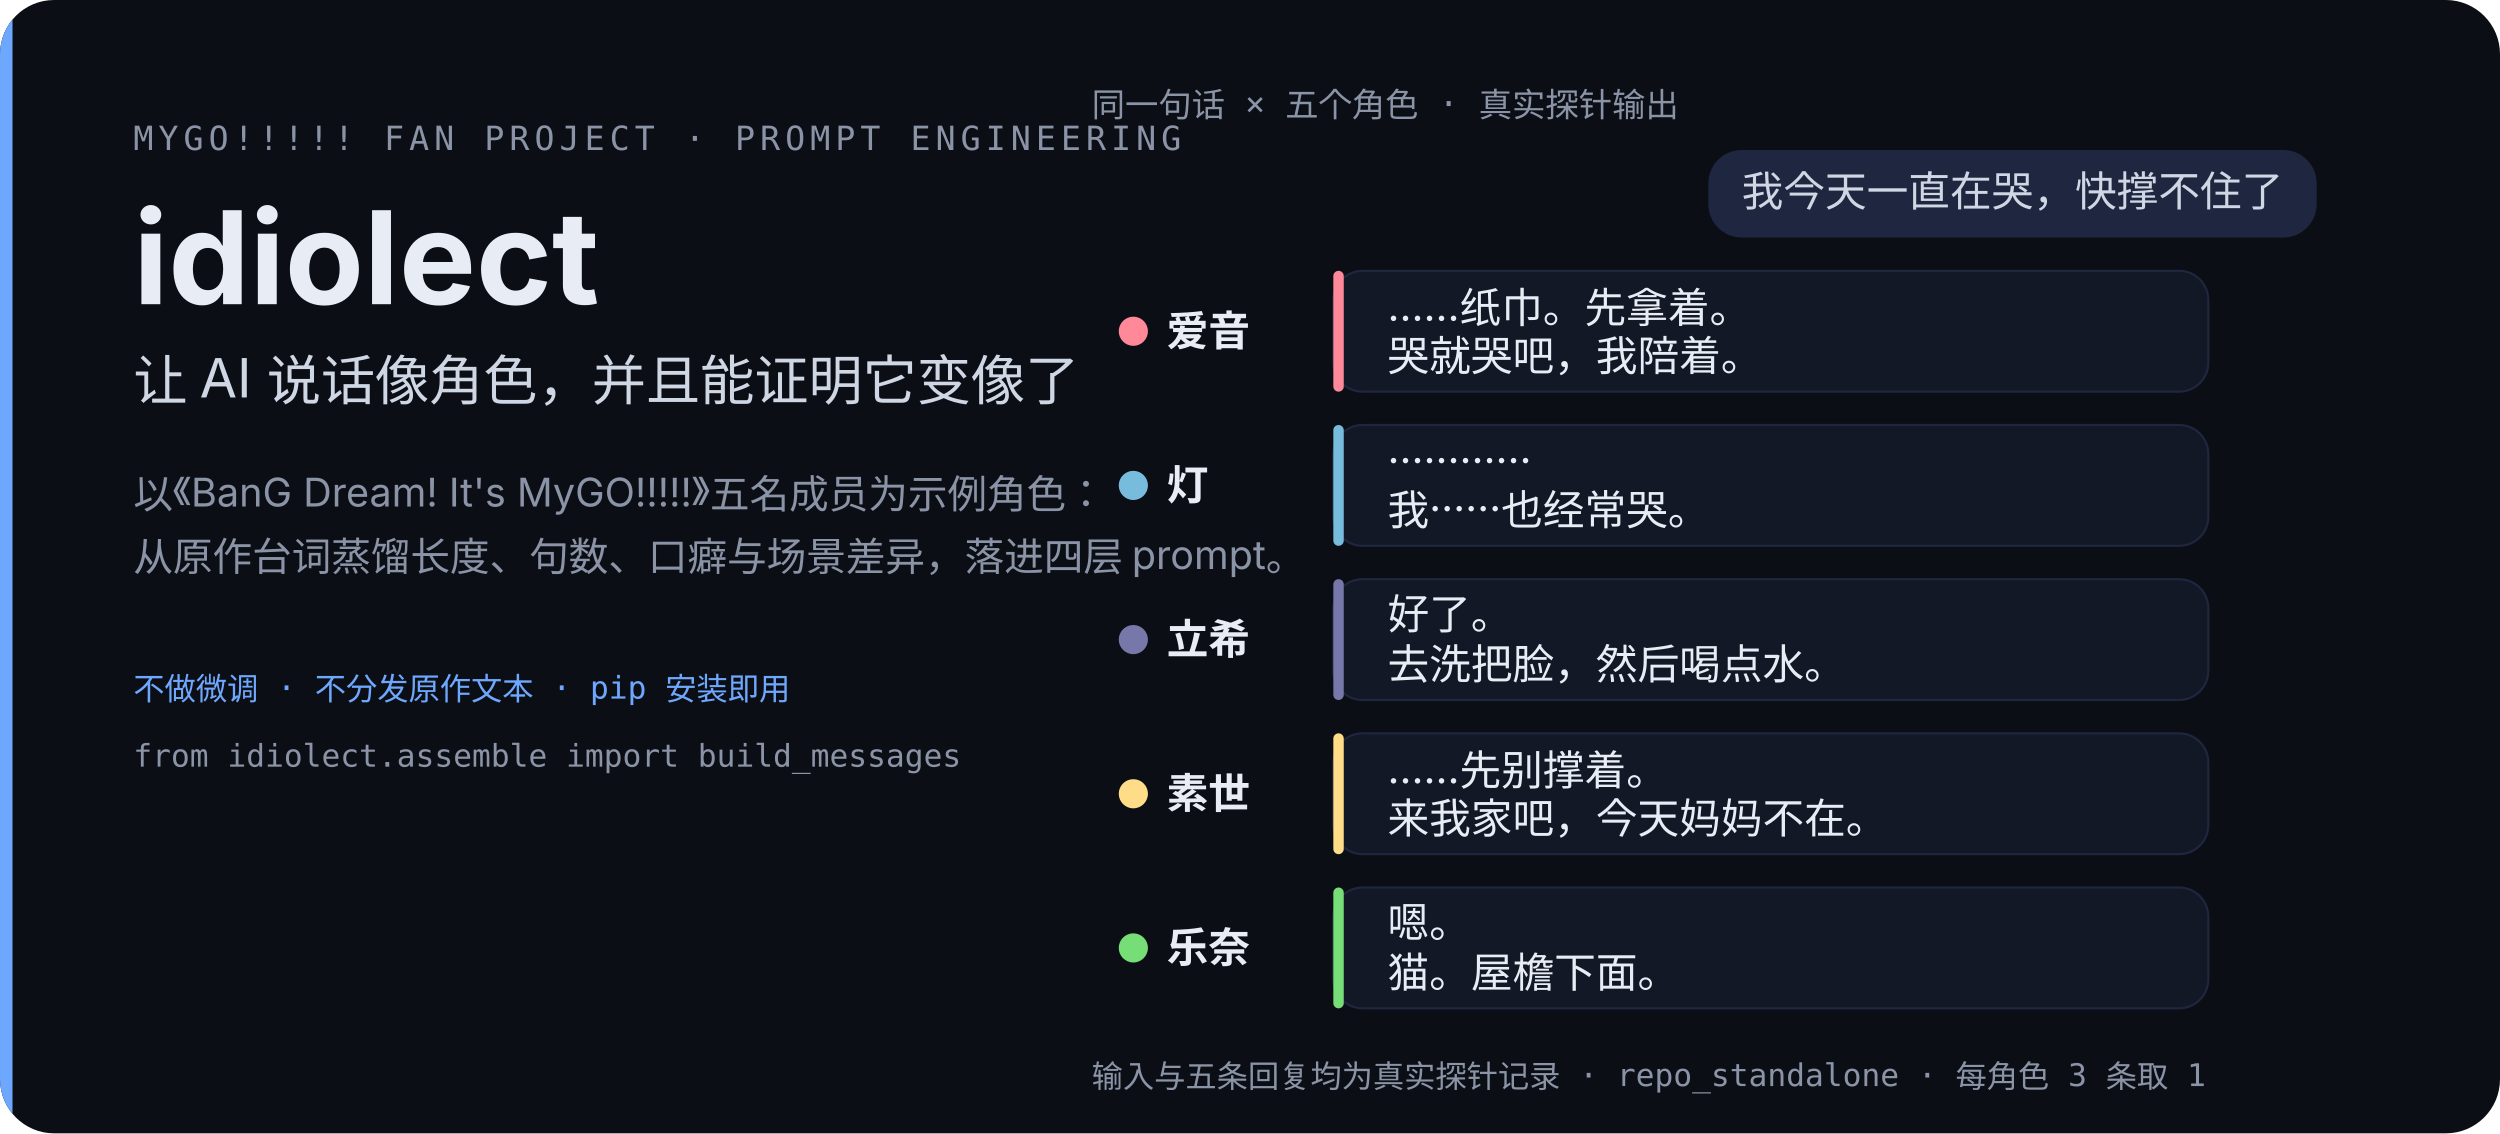
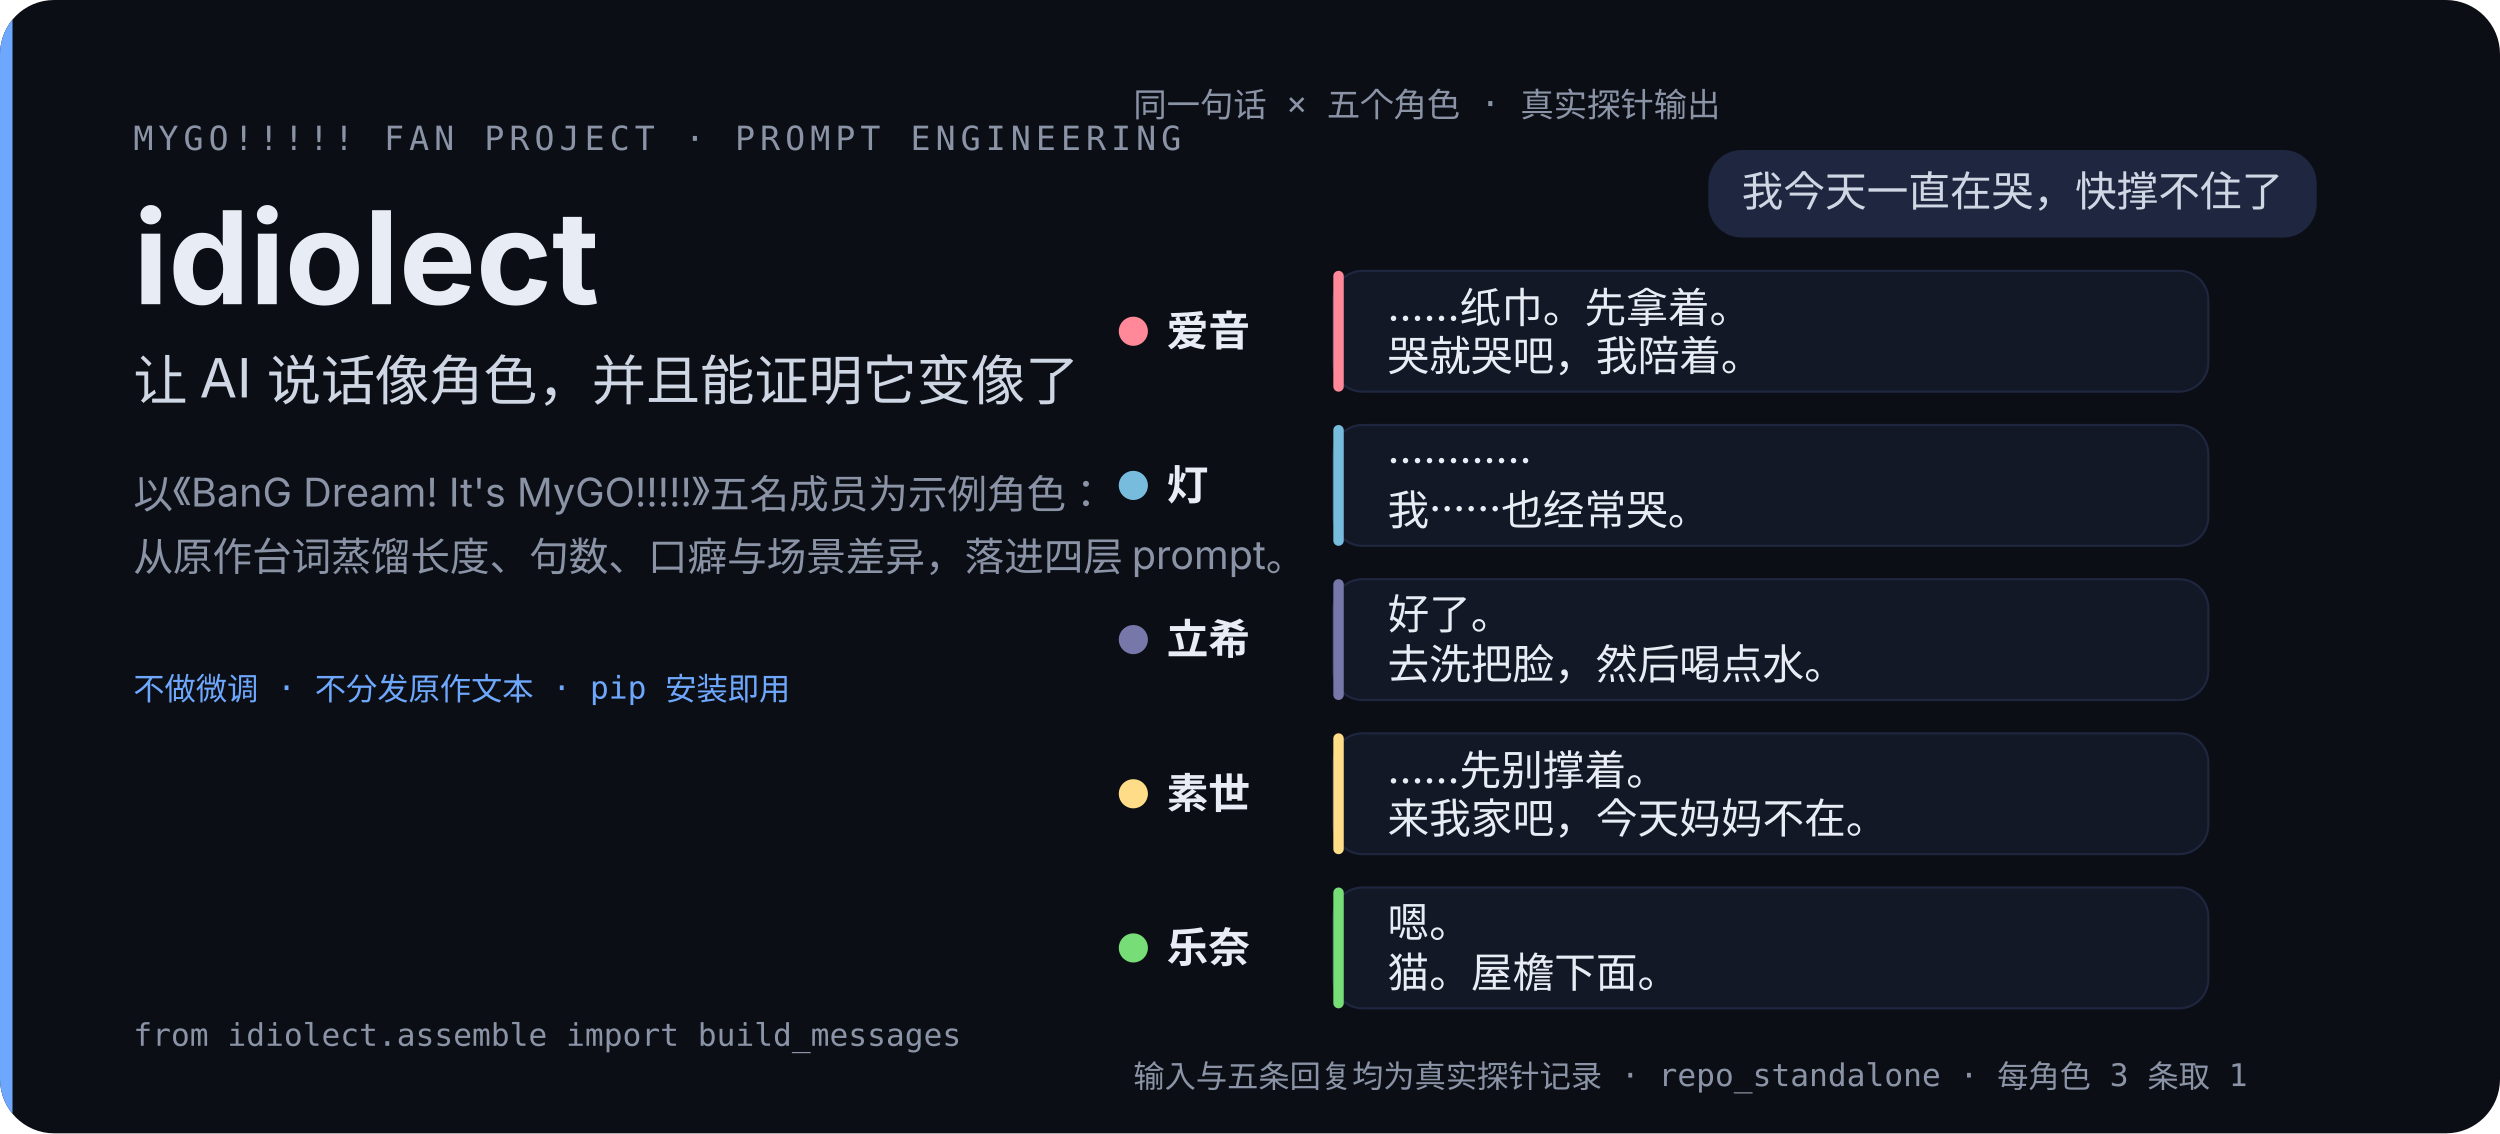
<svg xmlns="http://www.w3.org/2000/svg" width="1200" height="544" viewBox="0 0 1200 544" role="img" aria-labelledby="heroTitle heroDesc">
  <defs>
    <clipPath id="bgClip">
      <rect width="1200" height="544" rx="26" />
    </clipPath>
  </defs>
  <g clip-path="url(#bgClip)">
    <rect width="1200" height="544" fill="#0b0e14" />
    <rect x="0" y="0" width="6" height="544" fill="#6ea8fe" />
  </g>
  <g id="title-block" transform="translate(64 0)">
    <text x="0" y="72" font-family="ui-monospace, SFMono-Regular, Menlo, Consolas, monospace" font-size="16" letter-spacing="2.4" fill="#8b94a7">MYGO!!!!! FAN PROJECT · PROMPT ENGINEERING</text>
    <text x="0" y="146" font-family="-apple-system, BlinkMacSystemFont, 'Segoe UI', 'PingFang SC', 'Microsoft YaHei', sans-serif" font-size="62" font-weight="700" fill="#e8ecf4">idiolect</text>
    <text x="0" y="192" font-family="-apple-system, BlinkMacSystemFont, 'Segoe UI', 'PingFang SC', 'Microsoft YaHei', sans-serif" font-size="26" fill="#cfd6e4">让 AI 说话像角色，并且能证明它变像了</text>
    <text x="0" y="244" font-family="-apple-system, BlinkMacSystemFont, 'Segoe UI', 'PingFang SC', 'Microsoft YaHei', sans-serif" font-size="19" fill="#8b94a7">以《BanG Dream! It's MyGO!!!!!》五名成员为示例角色：</text>
    <text x="0" y="274" font-family="-apple-system, BlinkMacSystemFont, 'Segoe UI', 'PingFang SC', 'Microsoft YaHei', sans-serif" font-size="19" fill="#8b94a7">从原作台词蒸馏长度、句数、口癖与场景差异，落进四层 prompt。</text>
    <text x="0" y="336" font-family="ui-monospace, SFMono-Regular, Menlo, Consolas, monospace" font-size="15" fill="#6ea8fe">不做微调 · 不分发原作文本 · pip 安装即用</text>
-     <text x="0" y="368" font-family="ui-monospace, SFMono-Regular, Menlo, Consolas, monospace" font-size="15" fill="#8b94a7">from idiolect.assemble import build_messages</text>
+     <text x="0" y="502" font-family="ui-monospace, SFMono-Regular, Menlo, Consolas, monospace" font-size="15" fill="#8b94a7">from idiolect.assemble import build_messages</text>
  </g>
  <g id="dialog-proof">
-     <text x="524" y="56" font-family="ui-monospace, SFMono-Regular, Menlo, Consolas, monospace" font-size="16" fill="#8b94a7">同一句话 × 五个角色 · 真实探针输出</text>
+     <text x="544" y="56" font-family="ui-monospace, SFMono-Regular, Menlo, Consolas, monospace" font-size="16" fill="#8b94a7">同一句话 × 五个角色 · 真实探针输出</text>
    <rect x="820" y="72" width="292" height="42" rx="16" fill="#1f2740" />
    <text x="966" y="99" text-anchor="middle" font-family="-apple-system, BlinkMacSystemFont, 'Segoe UI', 'PingFang SC', 'Microsoft YaHei', sans-serif" font-size="20" fill="#cfd6e4">我今天一直在哭，快撑不住了</text>
    <g transform="translate(0 130)">
      <circle cx="544" cy="29" r="7" fill="#ff8899" />
      <text x="560" y="36" font-family="-apple-system, BlinkMacSystemFont, 'Segoe UI', 'PingFang SC', 'Microsoft YaHei', sans-serif" font-size="20" font-weight="700" fill="#e8ecf4">爱音</text>
      <rect x="640" y="0" width="420" height="58" rx="14" fill="#131826" stroke="#1f2740" />
      <rect x="640" y="0" width="5" height="58" rx="2.5" fill="#ff8899" />
      <text x="666" y="24" font-family="-apple-system, BlinkMacSystemFont, 'Segoe UI', 'PingFang SC', 'Microsoft YaHei', sans-serif" font-size="20" fill="#e8ecf4">……纸巾。先拿着。</text>
      <text x="666" y="48" font-family="-apple-system, BlinkMacSystemFont, 'Segoe UI', 'PingFang SC', 'Microsoft YaHei', sans-serif" font-size="20" fill="#e8ecf4">哭就哭吧，我陪着。</text>
    </g>
    <g transform="translate(0 204)">
      <circle cx="544" cy="29" r="7" fill="#77bbdd" />
      <text x="560" y="36" font-family="-apple-system, BlinkMacSystemFont, 'Segoe UI', 'PingFang SC', 'Microsoft YaHei', sans-serif" font-size="20" font-weight="700" fill="#e8ecf4">灯</text>
      <rect x="640" y="0" width="420" height="58" rx="14" fill="#131826" stroke="#1f2740" />
      <rect x="640" y="0" width="5" height="58" rx="2.5" fill="#77bbdd" />
      <text x="666" y="24" font-family="-apple-system, BlinkMacSystemFont, 'Segoe UI', 'PingFang SC', 'Microsoft YaHei', sans-serif" font-size="20" fill="#e8ecf4">············</text>
      <text x="666" y="48" font-family="-apple-system, BlinkMacSystemFont, 'Segoe UI', 'PingFang SC', 'Microsoft YaHei', sans-serif" font-size="20" fill="#e8ecf4">我······也经常哭。</text>
    </g>
    <g transform="translate(0 278)">
      <circle cx="544" cy="29" r="7" fill="#7777aa" />
      <text x="560" y="36" font-family="-apple-system, BlinkMacSystemFont, 'Segoe UI', 'PingFang SC', 'Microsoft YaHei', sans-serif" font-size="20" font-weight="700" fill="#e8ecf4">立希</text>
      <rect x="640" y="0" width="420" height="58" rx="14" fill="#131826" stroke="#1f2740" />
      <rect x="640" y="0" width="5" height="58" rx="2.5" fill="#7777aa" />
      <text x="666" y="24" font-family="-apple-system, BlinkMacSystemFont, 'Segoe UI', 'PingFang SC', 'Microsoft YaHei', sans-serif" font-size="20" fill="#e8ecf4">好了。</text>
      <text x="666" y="48" font-family="-apple-system, BlinkMacSystemFont, 'Segoe UI', 'PingFang SC', 'Microsoft YaHei', sans-serif" font-size="20" fill="#e8ecf4">去洗把脸，然后喝点水。</text>
    </g>
    <g transform="translate(0 352)">
      <circle cx="544" cy="29" r="7" fill="#ffdd88" />
      <text x="560" y="36" font-family="-apple-system, BlinkMacSystemFont, 'Segoe UI', 'PingFang SC', 'Microsoft YaHei', sans-serif" font-size="20" font-weight="700" fill="#e8ecf4">素世</text>
      <rect x="640" y="0" width="420" height="58" rx="14" fill="#131826" stroke="#1f2740" />
      <rect x="640" y="0" width="5" height="58" rx="2.5" fill="#ffdd88" />
      <text x="666" y="24" font-family="-apple-system, BlinkMacSystemFont, 'Segoe UI', 'PingFang SC', 'Microsoft YaHei', sans-serif" font-size="20" fill="#e8ecf4">……先别撑着。</text>
      <text x="666" y="48" font-family="-apple-system, BlinkMacSystemFont, 'Segoe UI', 'PingFang SC', 'Microsoft YaHei', sans-serif" font-size="20" fill="#e8ecf4">来我家吧，今天妈妈不在。</text>
    </g>
    <g transform="translate(0 426)">
      <circle cx="544" cy="29" r="7" fill="#77dd77" />
      <text x="560" y="36" font-family="-apple-system, BlinkMacSystemFont, 'Segoe UI', 'PingFang SC', 'Microsoft YaHei', sans-serif" font-size="20" font-weight="700" fill="#e8ecf4">乐奈</text>
      <rect x="640" y="0" width="420" height="58" rx="14" fill="#131826" stroke="#1f2740" />
      <rect x="640" y="0" width="5" height="58" rx="2.5" fill="#77dd77" />
      <text x="666" y="24" font-family="-apple-system, BlinkMacSystemFont, 'Segoe UI', 'PingFang SC', 'Microsoft YaHei', sans-serif" font-size="20" fill="#e8ecf4">嗯。</text>
      <text x="666" y="48" font-family="-apple-system, BlinkMacSystemFont, 'Segoe UI', 'PingFang SC', 'Microsoft YaHei', sans-serif" font-size="20" fill="#e8ecf4">猫。屋檐下面。</text>
    </g>
-     <text x="524" y="522" font-family="ui-monospace, SFMono-Regular, Menlo, Consolas, monospace" font-size="15" fill="#8b94a7">输入与五条回复均为真实探针记录 · repo_standalone · 每角色 3 条取 1</text>
+     <text x="544" y="522" font-family="ui-monospace, SFMono-Regular, Menlo, Consolas, monospace" font-size="15" fill="#8b94a7">输入与五条回复均为真实探针记录 · repo_standalone · 每角色 3 条取 1</text>
  </g>
</svg>
